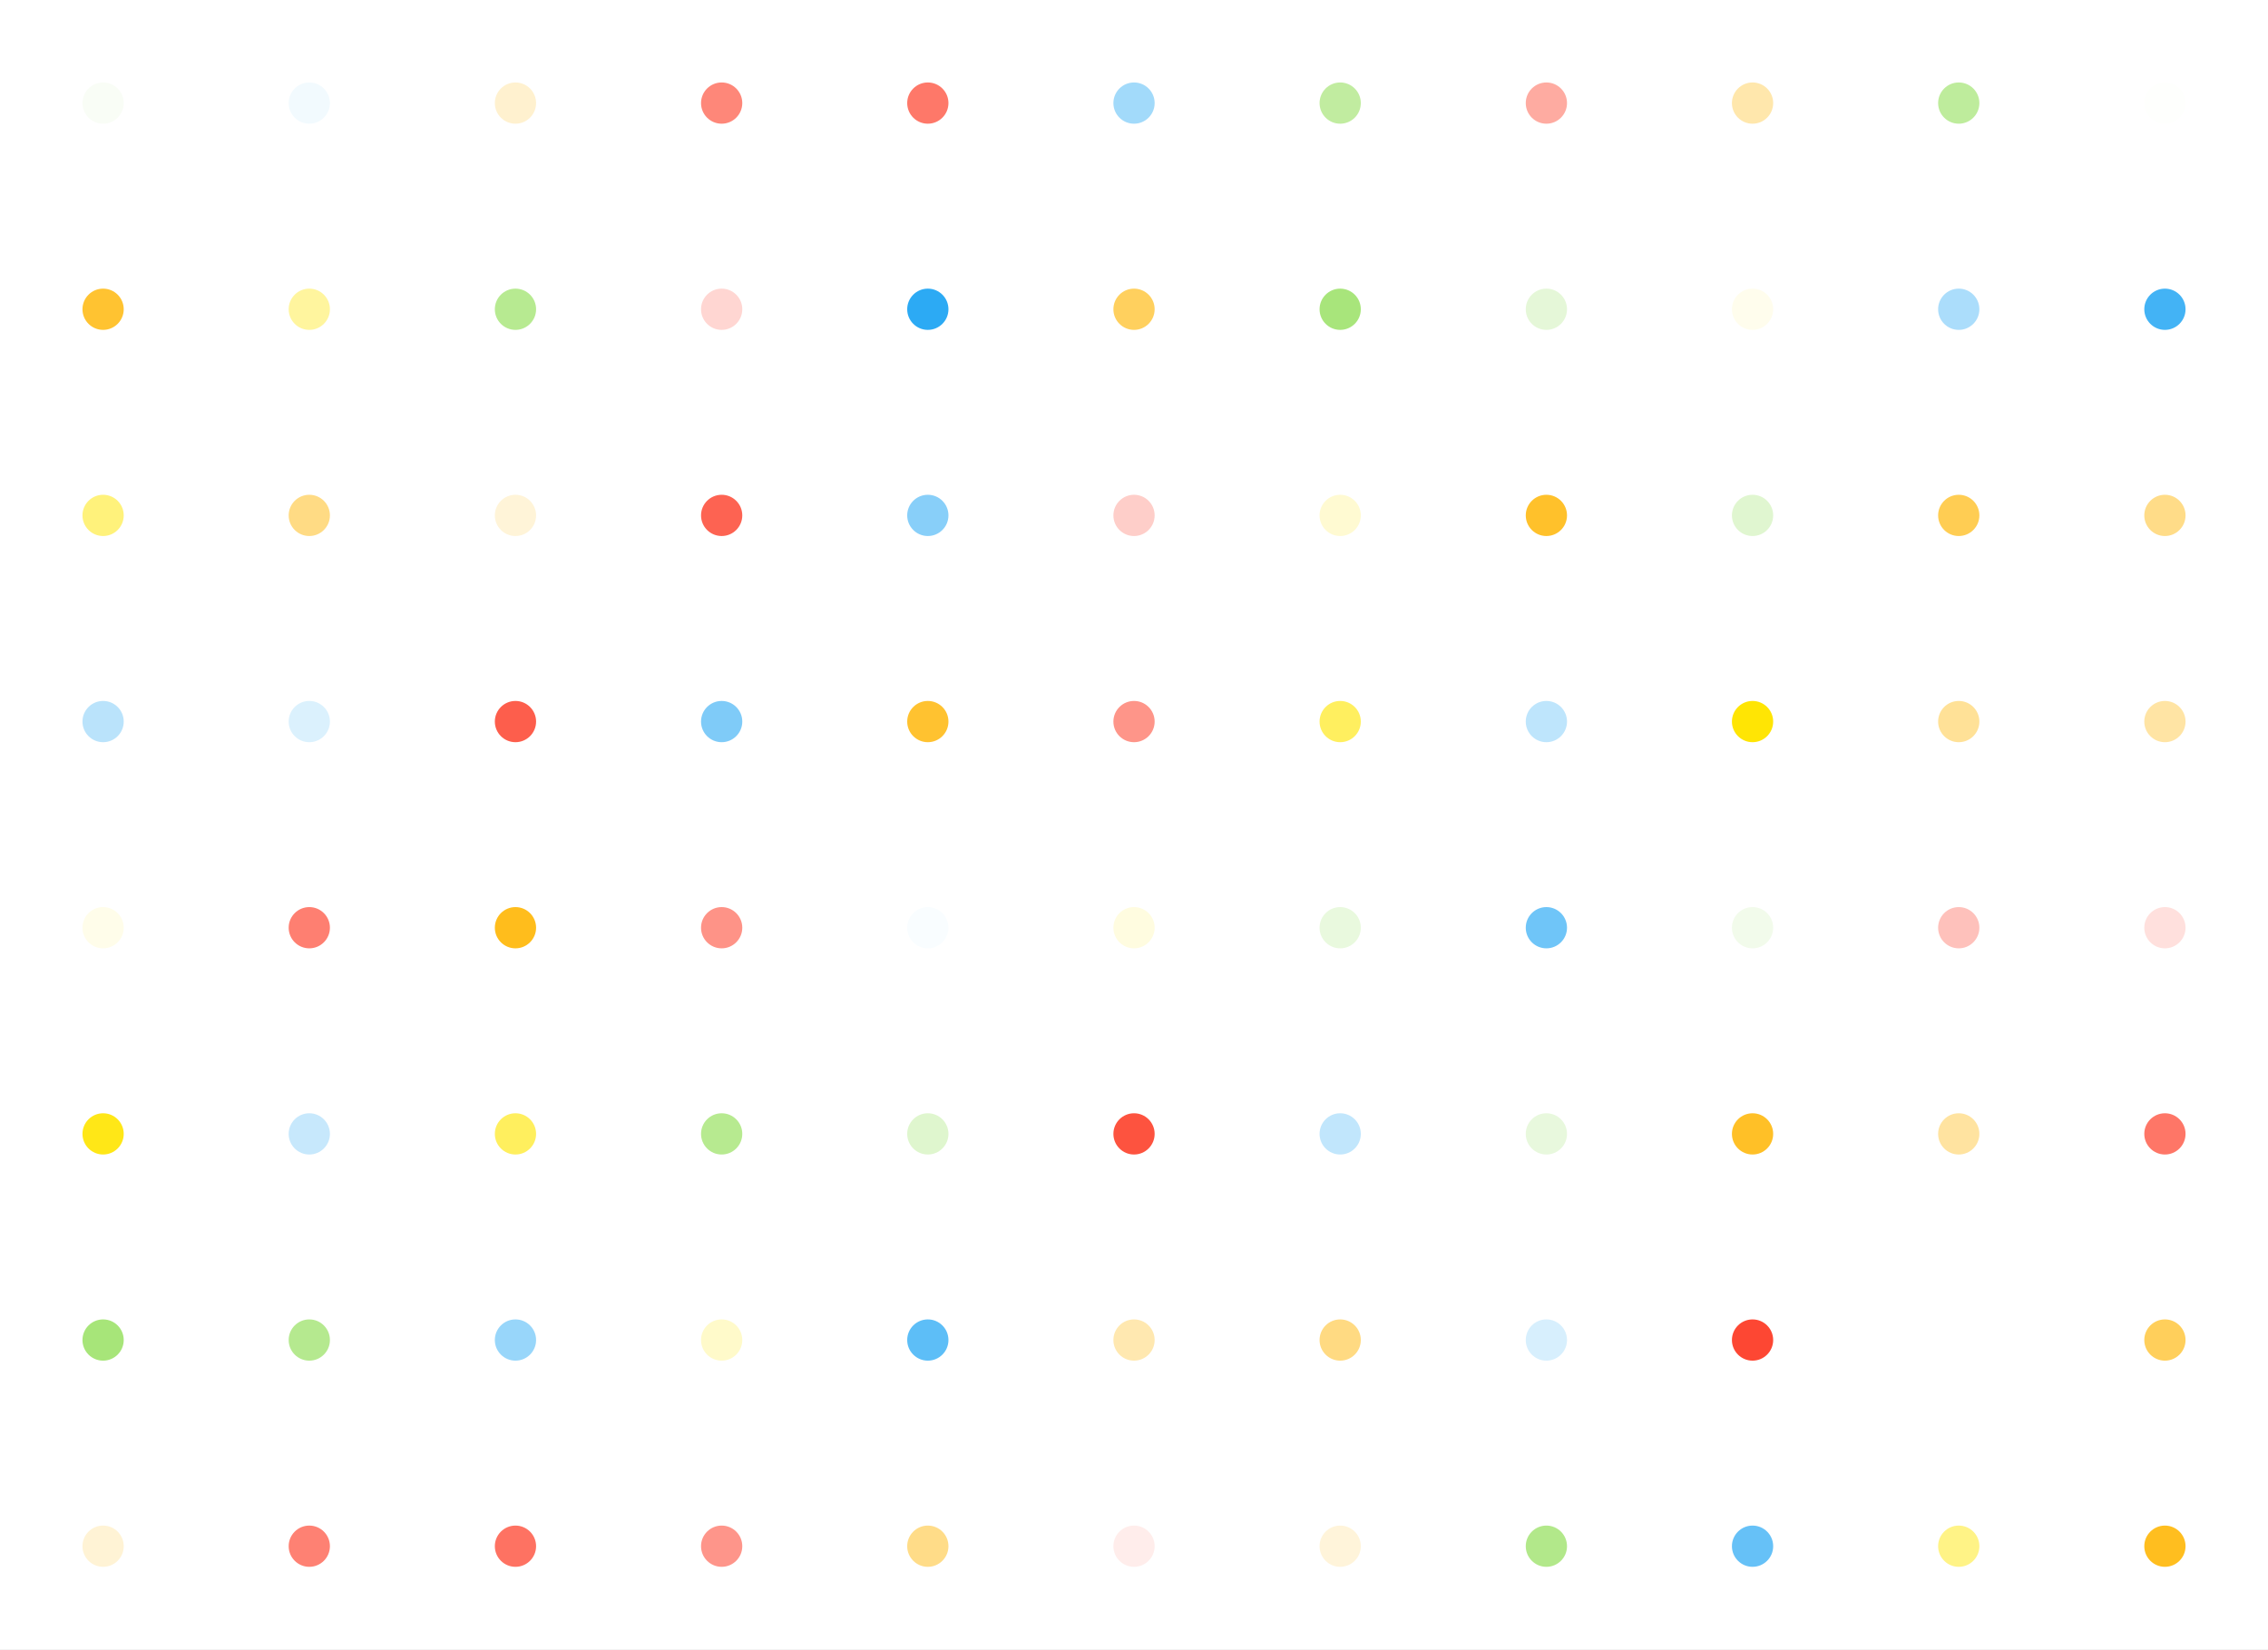
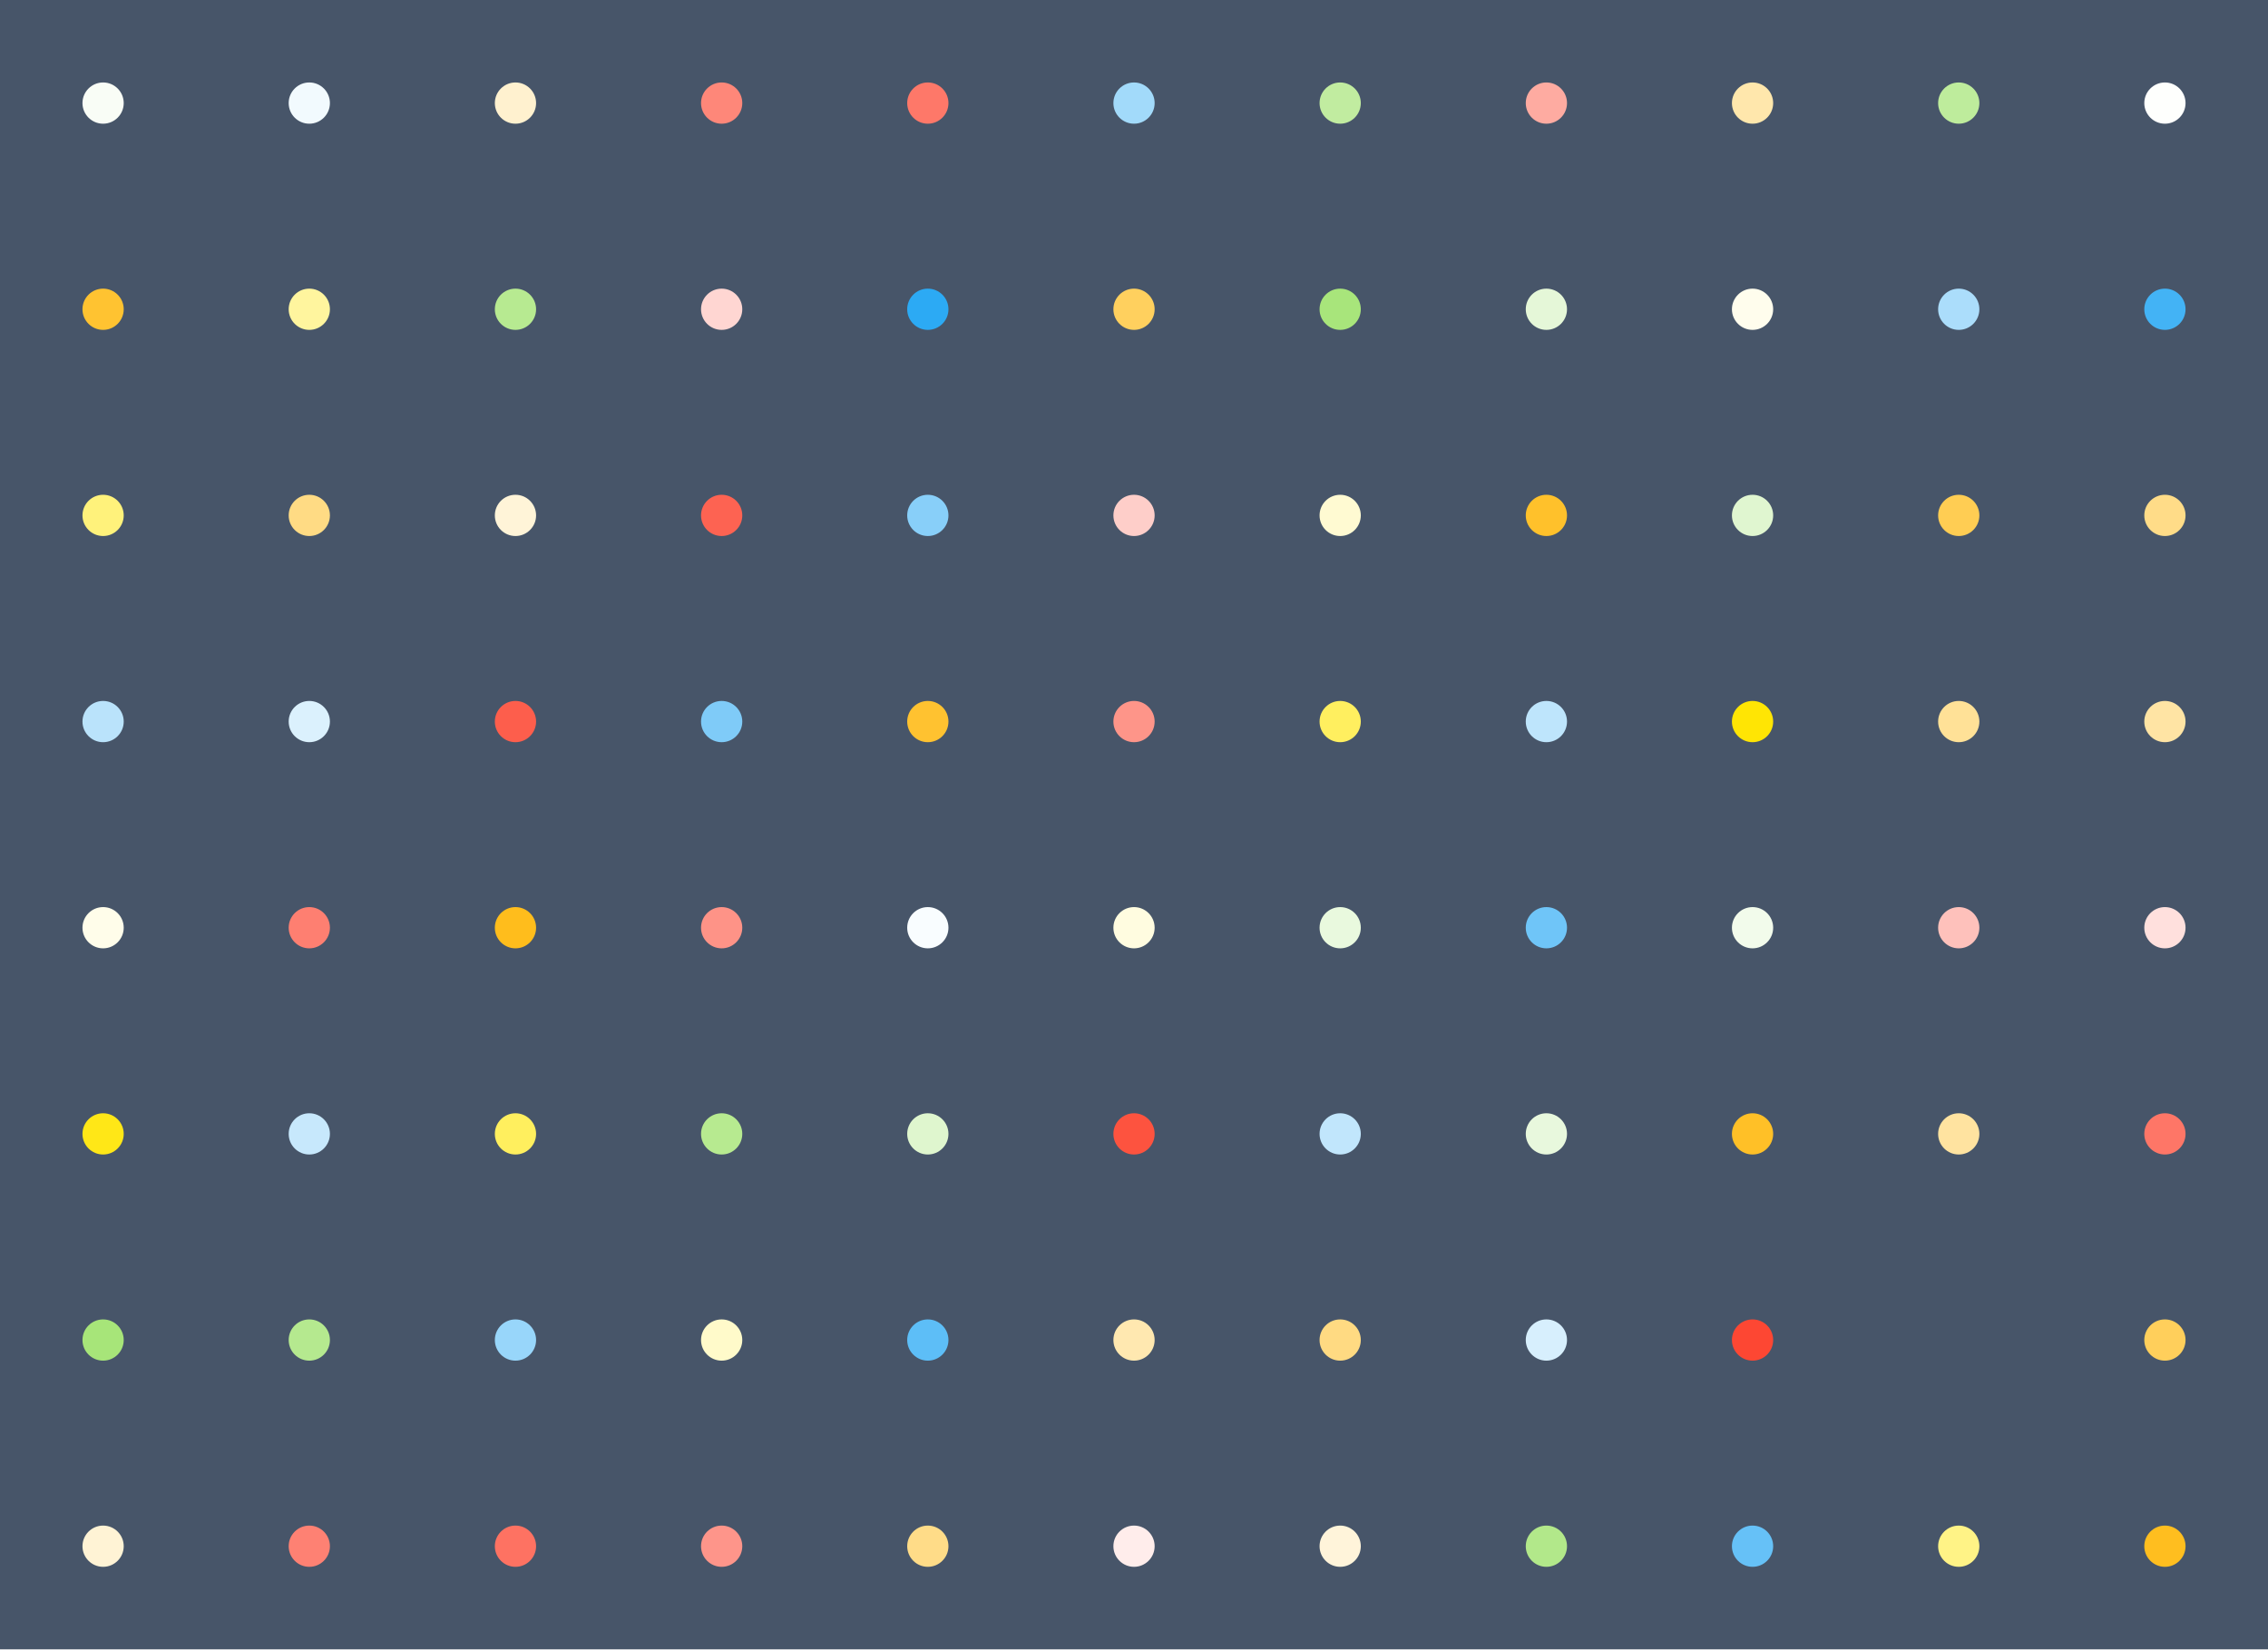
<svg xmlns="http://www.w3.org/2000/svg" viewBox="0 0 1920 1396.364" preserveAspectRatio="xMaxYMax slice">
  <g transform="scale(2.562135)">
-     <rect x="0" y="0" width="749.375" height="545" fill="#ffffff" />
+     <rect x="0" y="0" width="749.375" height="545" fill="#475569" />
    <circle cx="34.065" cy="34.065" r="6.815" fill="#f9fdf6" />
    <circle cx="102.195" cy="34.065" r="6.815" fill="#f2fafe" />
    <circle cx="170.315" cy="34.065" r="6.815" fill="#fff1cf" />
    <circle cx="238.445" cy="34.065" r="6.815" fill="#fe8779" />
    <circle cx="306.565" cy="34.065" r="6.815" fill="#fe7869" />
    <circle cx="374.695" cy="34.065" r="6.815" fill="#a2dafa" />
    <circle cx="442.815" cy="34.065" r="6.815" fill="#c1eca0" />
    <circle cx="510.945" cy="34.065" r="6.815" fill="#feaba1" />
    <circle cx="579.065" cy="34.065" r="6.815" fill="#ffe7ac" />
    <circle cx="647.195" cy="34.065" r="6.815" fill="#beec9c" />
    <circle cx="715.315" cy="34.065" r="6.815" fill="#fefffd" />
    <circle cx="34.065" cy="102.195" r="6.815" fill="#ffc331" />
    <circle cx="102.195" cy="102.195" r="6.815" fill="#fff59e" />
    <circle cx="170.315" cy="102.195" r="6.815" fill="#b7ea91" />
    <circle cx="238.445" cy="102.195" r="6.815" fill="#ffd6d2" />
    <circle cx="306.565" cy="102.195" r="6.815" fill="#2caaf4" />
    <circle cx="374.695" cy="102.195" r="6.815" fill="#ffd05e" />
    <circle cx="442.815" cy="102.195" r="6.815" fill="#a8e57b" />
    <circle cx="510.945" cy="102.195" r="6.815" fill="#e5f7d8" />
    <circle cx="579.065" cy="102.195" r="6.815" fill="#fffded" />
    <circle cx="647.195" cy="102.195" r="6.815" fill="#abddfb" />
    <circle cx="715.315" cy="102.195" r="6.815" fill="#43b3f5" />
    <circle cx="34.065" cy="170.315" r="6.815" fill="#fff27b" />
    <circle cx="102.195" cy="170.315" r="6.815" fill="#ffdb84" />
    <circle cx="170.315" cy="170.315" r="6.815" fill="#fff4d8" />
    <circle cx="238.445" cy="170.315" r="6.815" fill="#fd6352" />
    <circle cx="306.565" cy="170.315" r="6.815" fill="#88cff9" />
    <circle cx="374.695" cy="170.315" r="6.815" fill="#fecec9" />
    <circle cx="442.815" cy="170.315" r="6.815" fill="#fffad2" />
    <circle cx="510.945" cy="170.315" r="6.815" fill="#ffc12b" />
    <circle cx="579.065" cy="170.315" r="6.815" fill="#e0f6d0" />
    <circle cx="647.195" cy="170.315" r="6.815" fill="#ffcd53" />
    <circle cx="715.315" cy="170.315" r="6.815" fill="#ffdc88" />
    <circle cx="34.065" cy="238.445" r="6.815" fill="#bae3fb" />
    <circle cx="102.195" cy="238.445" r="6.815" fill="#dbf1fd" />
    <circle cx="170.315" cy="238.445" r="6.815" fill="#fd5e4c" />
    <circle cx="238.445" cy="238.445" r="6.815" fill="#7fcbf8" />
    <circle cx="306.565" cy="238.445" r="6.815" fill="#ffc230" />
    <circle cx="374.695" cy="238.445" r="6.815" fill="#fe9589" />
    <circle cx="442.815" cy="238.445" r="6.815" fill="#ffef5f" />
    <circle cx="510.945" cy="238.445" r="6.815" fill="#bee5fc" />
    <circle cx="579.065" cy="238.445" r="6.815" fill="#ffe504" />
    <circle cx="647.195" cy="238.445" r="6.815" fill="#ffe197" />
    <circle cx="715.315" cy="238.445" r="6.815" fill="#ffe4a4" />
    <circle cx="34.065" cy="306.565" r="6.815" fill="#fffdea" />
    <circle cx="102.195" cy="306.565" r="6.815" fill="#fe7f71" />
    <circle cx="170.315" cy="306.565" r="6.815" fill="#ffbd1c" />
    <circle cx="238.445" cy="306.565" r="6.815" fill="#fe9387" />
    <circle cx="306.565" cy="306.565" r="6.815" fill="#f9fdff" />
    <circle cx="374.695" cy="306.565" r="6.815" fill="#fffce0" />
    <circle cx="442.815" cy="306.565" r="6.815" fill="#e9f9de" />
    <circle cx="510.945" cy="306.565" r="6.815" fill="#6fc5f8" />
    <circle cx="579.065" cy="306.565" r="6.815" fill="#f2fbeb" />
    <circle cx="647.195" cy="306.565" r="6.815" fill="#fec1bb" />
    <circle cx="715.315" cy="306.565" r="6.815" fill="#ffe0dd" />
    <circle cx="34.065" cy="374.695" r="6.815" fill="#ffe717" />
    <circle cx="102.195" cy="374.695" r="6.815" fill="#c7e8fc" />
    <circle cx="170.315" cy="374.695" r="6.815" fill="#ffef5e" />
    <circle cx="238.445" cy="374.695" r="6.815" fill="#b7ea90" />
    <circle cx="306.565" cy="374.695" r="6.815" fill="#dff6ce" />
    <circle cx="374.695" cy="374.695" r="6.815" fill="#fd533f" />
    <circle cx="442.815" cy="374.695" r="6.815" fill="#c1e6fc" />
    <circle cx="510.945" cy="374.695" r="6.815" fill="#e8f8dd" />
    <circle cx="579.065" cy="374.695" r="6.815" fill="#ffc027" />
    <circle cx="647.195" cy="374.695" r="6.815" fill="#ffe3a0" />
    <circle cx="715.315" cy="374.695" r="6.815" fill="#fe7667" />
    <circle cx="34.065" cy="442.815" r="6.815" fill="#a7e579" />
    <circle cx="102.195" cy="442.815" r="6.815" fill="#b5e98f" />
    <circle cx="170.315" cy="442.815" r="6.815" fill="#98d6fa" />
    <circle cx="238.445" cy="442.815" r="6.815" fill="#fffaca" />
    <circle cx="306.565" cy="442.815" r="6.815" fill="#5dbef7" />
    <circle cx="374.695" cy="442.815" r="6.815" fill="#ffe8b0" />
    <circle cx="442.815" cy="442.815" r="6.815" fill="#ffda82" />
    <circle cx="510.945" cy="442.815" r="6.815" fill="#d7effd" />
    <circle cx="579.065" cy="442.815" r="6.815" fill="#fd4733" />
-     <circle cx="647.195" cy="442.815" r="6.815" fill="#ffffff" />
+     <circle cx="647.195" cy="442.815" r="6.815" fill="#475569" />
    <circle cx="715.315" cy="442.815" r="6.815" fill="#ffcf5b" />
    <circle cx="34.065" cy="510.945" r="6.815" fill="#fff3d5" />
    <circle cx="102.195" cy="510.945" r="6.815" fill="#fe8173" />
    <circle cx="170.315" cy="510.945" r="6.815" fill="#fe7262" />
    <circle cx="238.445" cy="510.945" r="6.815" fill="#fe958a" />
    <circle cx="306.565" cy="510.945" r="6.815" fill="#ffdc88" />
    <circle cx="374.695" cy="510.945" r="6.815" fill="#ffedeb" />
    <circle cx="442.815" cy="510.945" r="6.815" fill="#fff4da" />
    <circle cx="510.945" cy="510.945" r="6.815" fill="#b2e88a" />
    <circle cx="579.065" cy="510.945" r="6.815" fill="#66c1f7" />
    <circle cx="647.195" cy="510.945" r="6.815" fill="#fff386" />
    <circle cx="715.315" cy="510.945" r="6.815" fill="#ffbe1f" />
  </g>
</svg>
